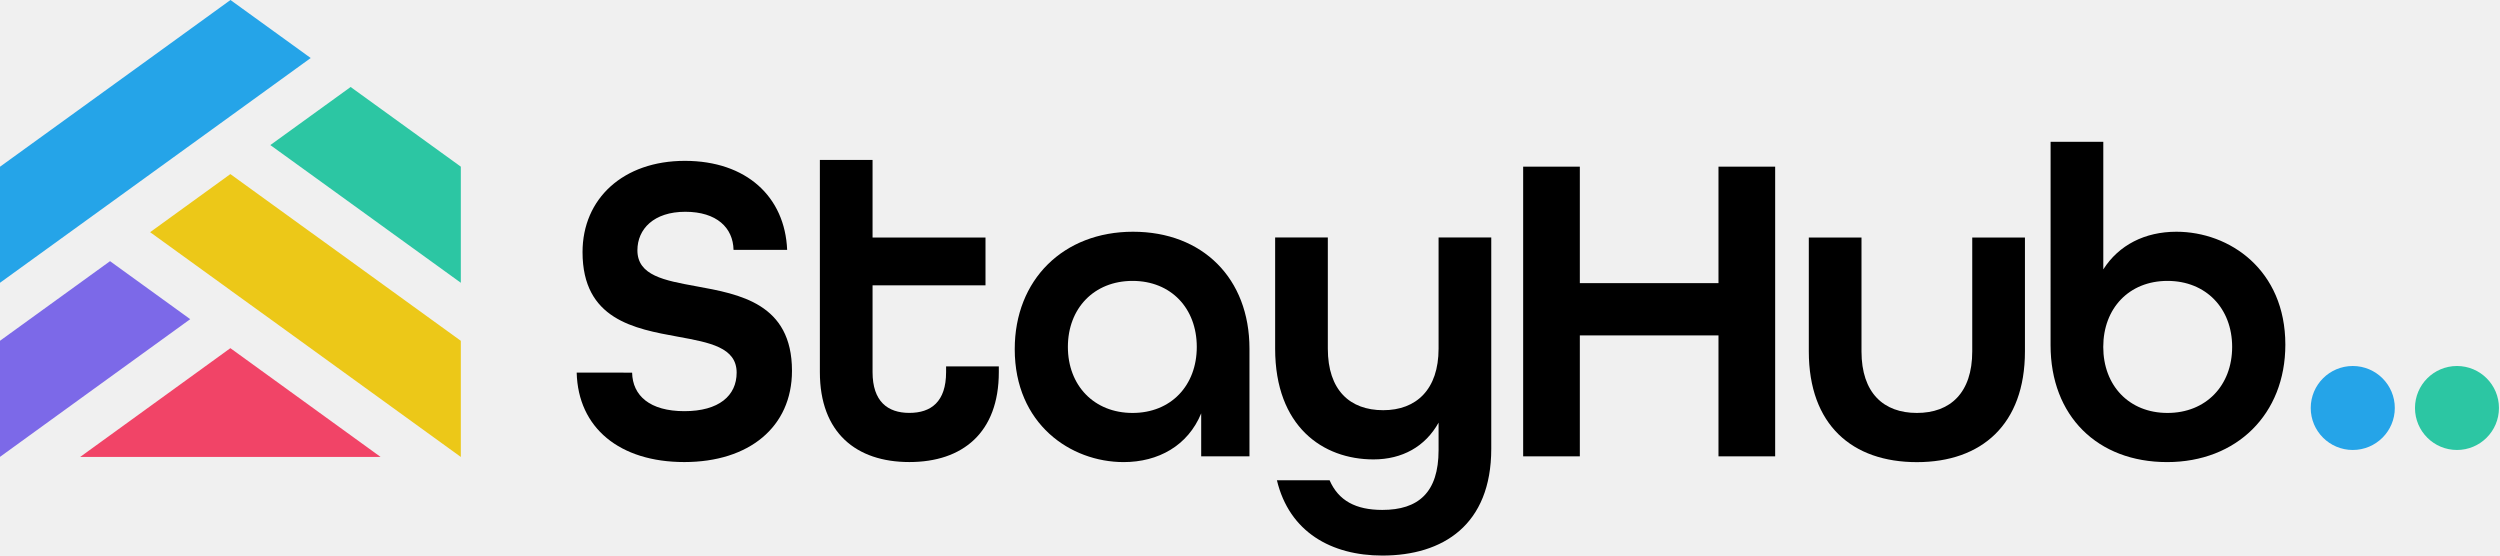
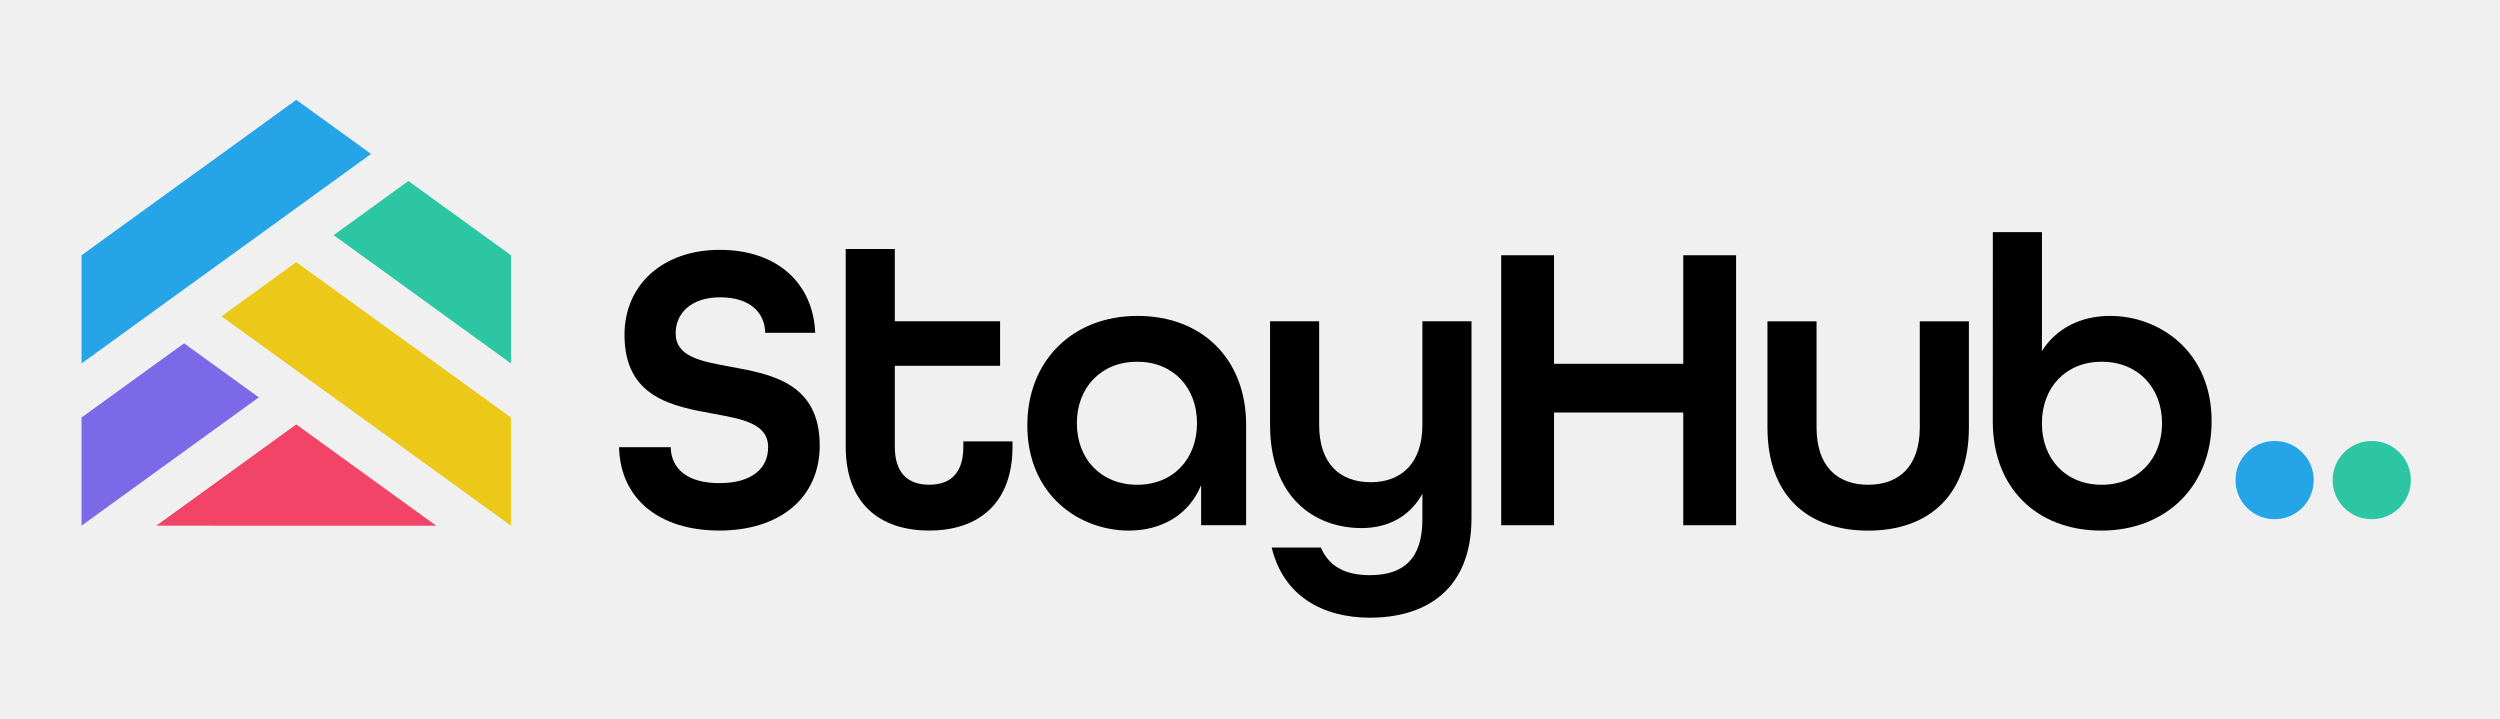
- <svg xmlns="http://www.w3.org/2000/svg" width="216" height="48" viewBox="0 0 216 48" fill="none">
-   <g clip-path="url(#clip0_8010_1450)">
-     <g clip-path="url(#clip1_8010_1450)">
-       <path d="M16.435 27.576L7.317 34.173L0 39.473V29.442L8.087 23.592L9.507 22.565L16.435 27.576Z" fill="#7C69E8" />
-     </g>
-     <g clip-path="url(#clip2_8010_1450)">
-       <path d="M26.845 5.013L19.908 10.034L0 24.432V14.406L12.979 5.021L19.912 0L26.845 5.013Z" fill="#25A4E8" />
-     </g>
-     <g clip-path="url(#clip3_8010_1450)">
-       <path d="M39.815 14.4V24.432L33.76 20.056L30.295 17.549L23.356 12.534L30.295 7.516L39.815 14.4Z" fill="#2CC6A3" />
-     </g>
-     <g clip-path="url(#clip4_8010_1450)">
-       <path d="M39.815 29.447V39.481L23.37 27.578L19.899 25.074V25.07L12.97 20.06L19.903 15.041L26.832 20.056H26.836L30.303 22.563L39.815 29.447Z" fill="#ECC818" />
-     </g>
-     <g clip-path="url(#clip5_8010_1450)">
-       <path d="M32.886 39.481L6.929 39.477L19.904 30.081L32.886 39.481Z" fill="#F14467" />
-     </g>
-     <g clip-path="url(#clip6_8010_1450)">
-       <path d="M114.724 30.122C114.724 33.72 116.637 35.441 119.509 35.441C122.38 35.441 124.293 33.64 124.293 30.122V20.516H128.845V38.775C128.845 45.356 124.674 48 119.433 48C115.033 48 111.396 45.97 110.325 41.494H114.877C115.643 43.255 117.135 44.057 119.433 44.057C122.533 44.057 124.293 42.565 124.293 38.89V36.516C123.146 38.582 121.157 39.693 118.667 39.693C114.303 39.693 110.172 36.861 110.172 30.122V20.516H114.724V30.122Z" fill="black" />
-       <path d="M160.833 30.359C160.833 33.957 162.746 35.678 165.618 35.678C168.489 35.678 170.402 33.957 170.402 30.359V20.524H174.955V30.359C174.955 36.676 171.205 39.929 165.618 39.929C160.032 39.929 156.281 36.716 156.281 30.359V20.524H160.833V30.359Z" fill="black" />
-       <path fill-rule="evenodd" clip-rule="evenodd" d="M97.892 20.022C103.899 20.022 107.954 24.042 107.954 30.126V39.428H103.783V35.714C102.636 38.509 100.069 39.925 97.085 39.925C92.493 39.925 87.673 36.632 87.673 30.166C87.673 24.158 91.884 20.022 97.892 20.022ZM97.852 24.27C94.519 24.27 92.265 26.645 92.265 29.974C92.265 33.303 94.523 35.678 97.852 35.678C101.18 35.678 103.402 33.303 103.402 29.974C103.402 26.645 101.184 24.27 97.852 24.27Z" fill="black" />
-       <path fill-rule="evenodd" clip-rule="evenodd" d="M181.725 23.275C183.064 21.169 185.322 20.022 188.041 20.022C192.633 20.022 197.454 23.315 197.454 29.781C197.454 35.79 193.243 39.925 187.236 39.925C181.227 39.925 177.169 35.946 177.169 29.821L177.172 12.253H181.725V23.275ZM187.271 24.27C183.942 24.27 181.721 26.645 181.721 29.974C181.721 33.303 183.942 35.678 187.271 35.678C190.6 35.678 192.858 33.303 192.858 29.974C192.858 26.645 190.6 24.27 187.271 24.27Z" fill="black" />
-       <path d="M59.171 13.898C64.489 13.898 67.821 16.998 68.01 21.591H63.378C63.338 19.677 61.926 18.298 59.207 18.298C56.488 18.298 55.072 19.79 55.072 21.627C55.072 23.809 57.406 24.23 60.121 24.727C63.911 25.417 68.427 26.22 68.427 32.036C68.427 36.897 64.713 39.921 59.127 39.922C53.54 39.922 49.943 36.973 49.826 32.192L54.615 32.196C54.655 34.186 56.147 35.525 59.131 35.525C62.114 35.525 63.646 34.186 63.646 32.196C63.646 30.014 61.312 29.593 58.597 29.096C54.807 28.405 50.331 27.603 50.331 21.783C50.331 17.155 53.853 13.898 59.171 13.898Z" fill="black" />
-       <path d="M75.389 20.52H85.147V24.651H75.389V32.152C75.389 34.679 76.689 35.674 78.566 35.674C80.443 35.674 81.742 34.715 81.742 32.152V31.654H86.298V32.152C86.298 37.394 83.158 39.921 78.57 39.921C73.982 39.921 70.838 37.394 70.837 32.152V13.821H75.389V20.52Z" fill="black" />
-       <path d="M136.497 24.463H148.477V14.399H153.374V39.428H148.477V28.979H136.497V39.428H131.601V14.399H136.497V24.463Z" fill="black" />
-     </g>
-     <g clip-path="url(#clip7_8010_1450)">
-       <path d="M203.279 38.878C205.285 38.878 206.911 37.254 206.911 35.25C206.911 33.246 205.285 31.622 203.279 31.622C201.273 31.622 199.647 33.246 199.647 35.25C199.647 37.254 201.273 38.878 203.279 38.878Z" fill="#25A4E8" />
-     </g>
-     <g clip-path="url(#clip8_8010_1450)">
-       <path d="M212.283 38.878C214.286 38.878 215.91 37.254 215.91 35.25C215.91 33.246 214.286 31.622 212.283 31.622C210.279 31.622 208.655 33.246 208.655 35.25C208.655 37.254 210.279 38.878 212.283 38.878Z" fill="#2CC6A3" />
-     </g>
+ <svg xmlns="http://www.w3.org/2000/svg" width="174" height="50" viewBox="0 0 174 50" fill="none">
+   <g clip-path="url(#clip0_6143_47)">
+     <path d="M18.012 27.657L11.168 32.608L5.675 36.585V29.057L11.746 24.667L12.812 23.896L18.012 27.657Z" fill="#7C69E8" />
+     <path d="M25.823 10.714L20.617 14.484L5.675 25.294V17.766L15.416 10.72L20.62 6.95L25.823 10.714Z" fill="#25A4E8" />
+     <path d="M35.564 17.765V25.296L31.023 22.011L28.424 20.129L23.221 16.365L28.424 12.598L35.564 17.765Z" fill="#2CC6A3" />
+     <path d="M35.564 29.061V36.591L23.221 27.657L20.617 25.778V25.775L15.416 22.014L20.62 18.247L25.82 22.011H25.823L28.425 23.893L35.564 29.061Z" fill="#ECC818" />
+     <path d="M30.362 36.591L10.879 36.588L20.618 29.542L30.362 36.591Z" fill="#F14467" />
+     <path d="M91.813 29.57C91.813 32.271 93.25 33.562 95.406 33.562C97.562 33.562 98.998 32.211 98.998 29.57V22.358H102.416V36.065C102.415 41.006 99.284 42.991 95.348 42.991C92.045 42.991 89.314 41.467 88.51 38.106H91.928C92.503 39.428 93.623 40.031 95.348 40.031C97.676 40.031 98.998 38.91 98.998 36.152V34.369C98.137 35.92 96.643 36.754 94.773 36.754C91.497 36.754 88.396 34.629 88.396 29.57V22.358H91.813V29.57Z" fill="black" />
+     <path d="M126.432 29.747C126.432 32.448 127.869 33.74 130.025 33.74C132.181 33.74 133.617 32.448 133.617 29.747V22.364H137.035V29.747C137.035 34.49 134.22 36.932 130.025 36.932C125.83 36.932 123.015 34.52 123.015 29.747V22.364H126.432V29.747Z" fill="black" />
+     <path fill-rule="evenodd" clip-rule="evenodd" d="M79.175 21.987C83.686 21.987 86.73 25.005 86.73 29.573V36.556H83.598V33.767C82.737 35.866 80.81 36.929 78.57 36.929C75.122 36.929 71.502 34.457 71.502 29.603C71.502 25.092 74.664 21.987 79.175 21.987ZM79.145 25.176C76.642 25.176 74.95 26.959 74.95 29.458C74.95 31.957 76.645 33.74 79.145 33.74C81.644 33.74 83.312 31.957 83.312 29.458C83.312 26.959 81.647 25.176 79.145 25.176Z" fill="black" />
+     <path fill-rule="evenodd" clip-rule="evenodd" d="M142.119 24.43C143.124 22.849 144.82 21.987 146.861 21.987C150.309 21.987 153.928 24.46 153.928 29.314C153.928 33.824 150.767 36.929 146.256 36.929C141.745 36.929 138.698 33.942 138.698 29.344L138.701 16.155H142.119V24.43ZM146.283 25.176C143.784 25.176 142.116 26.959 142.116 29.458C142.116 31.957 143.784 33.74 146.283 33.74C148.782 33.74 150.478 31.957 150.478 29.458C150.478 26.959 148.782 25.176 146.283 25.176Z" fill="black" />
+     <path d="M50.102 17.389C54.095 17.389 56.597 19.717 56.739 23.165H53.261C53.231 21.729 52.171 20.693 50.129 20.693C48.087 20.693 47.025 21.813 47.025 23.192C47.025 24.83 48.777 25.146 50.816 25.52C53.661 26.038 57.052 26.64 57.052 31.006C57.052 34.656 54.264 36.926 50.069 36.926C45.874 36.926 43.173 34.713 43.086 31.124L46.681 31.127C46.712 32.62 47.832 33.626 50.072 33.626C52.312 33.626 53.462 32.62 53.462 31.127C53.462 29.488 51.71 29.172 49.672 28.799C46.826 28.281 43.465 27.679 43.465 23.309C43.465 19.835 46.109 17.39 50.102 17.389Z" fill="black" />
+     <path d="M62.279 22.361H69.606V25.462H62.279V31.093C62.279 32.99 63.255 33.737 64.665 33.737C66.074 33.737 67.049 33.017 67.049 31.093V30.72H70.47V31.093C70.47 35.029 68.112 36.926 64.667 36.926C61.223 36.926 58.862 35.029 58.862 31.093V17.332H62.279V22.361Z" fill="black" />
+     <path d="M108.161 25.321H117.155V17.766H120.832V36.556H117.155V28.711H108.161V36.556H104.484V17.766H108.161V25.321Z" fill="black" />
+     <path d="M158.313 36.137C159.816 36.137 161.035 34.918 161.035 33.414C161.035 31.911 159.816 30.692 158.313 30.692C156.81 30.692 155.591 31.911 155.591 33.414C155.591 34.918 156.81 36.137 158.313 36.137Z" fill="#25A4E8" />
+     <path d="M165.073 36.137C166.576 36.137 167.795 34.918 167.795 33.414C167.795 31.911 166.576 30.692 165.073 30.692C163.569 30.692 162.351 31.911 162.351 33.414C162.351 34.918 163.569 36.137 165.073 36.137Z" fill="#2CC6A3" />
  </g>
  <defs>
-     <clipPath id="clip0_8010_1450">
-       <rect width="215.91" height="48" fill="white" />
-     </clipPath>
-     <clipPath id="clip1_8010_1450">
-       <rect width="16.435" height="16.908" fill="white" transform="translate(0 22.5652)" />
-     </clipPath>
-     <clipPath id="clip2_8010_1450">
-       <rect width="26.845" height="24.432" fill="white" />
-     </clipPath>
-     <clipPath id="clip3_8010_1450">
-       <rect width="16.459" height="16.916" fill="white" transform="translate(23.356 7.5163)" />
-     </clipPath>
-     <clipPath id="clip4_8010_1450">
-       <rect width="26.845" height="24.44" fill="white" transform="translate(12.9702 15.0408)" />
-     </clipPath>
-     <clipPath id="clip5_8010_1450">
-       <rect width="25.956" height="9.399" fill="white" transform="translate(6.9292 30.0815)" />
-     </clipPath>
-     <clipPath id="clip6_8010_1450">
-       <rect width="147.628" height="35.747" fill="white" transform="translate(49.8262 12.2527)" />
-     </clipPath>
-     <clipPath id="clip7_8010_1450">
-       <rect width="7.264" height="7.255" fill="white" transform="translate(199.647 31.6223)" />
-     </clipPath>
-     <clipPath id="clip8_8010_1450">
-       <rect width="7.255" height="7.255" fill="white" transform="translate(208.655 31.6223)" />
+     <clipPath id="clip0_6143_47">
+       <rect width="162.119" height="36.041" fill="white" transform="translate(5.67529 6.95001)" />
    </clipPath>
  </defs>
</svg>
